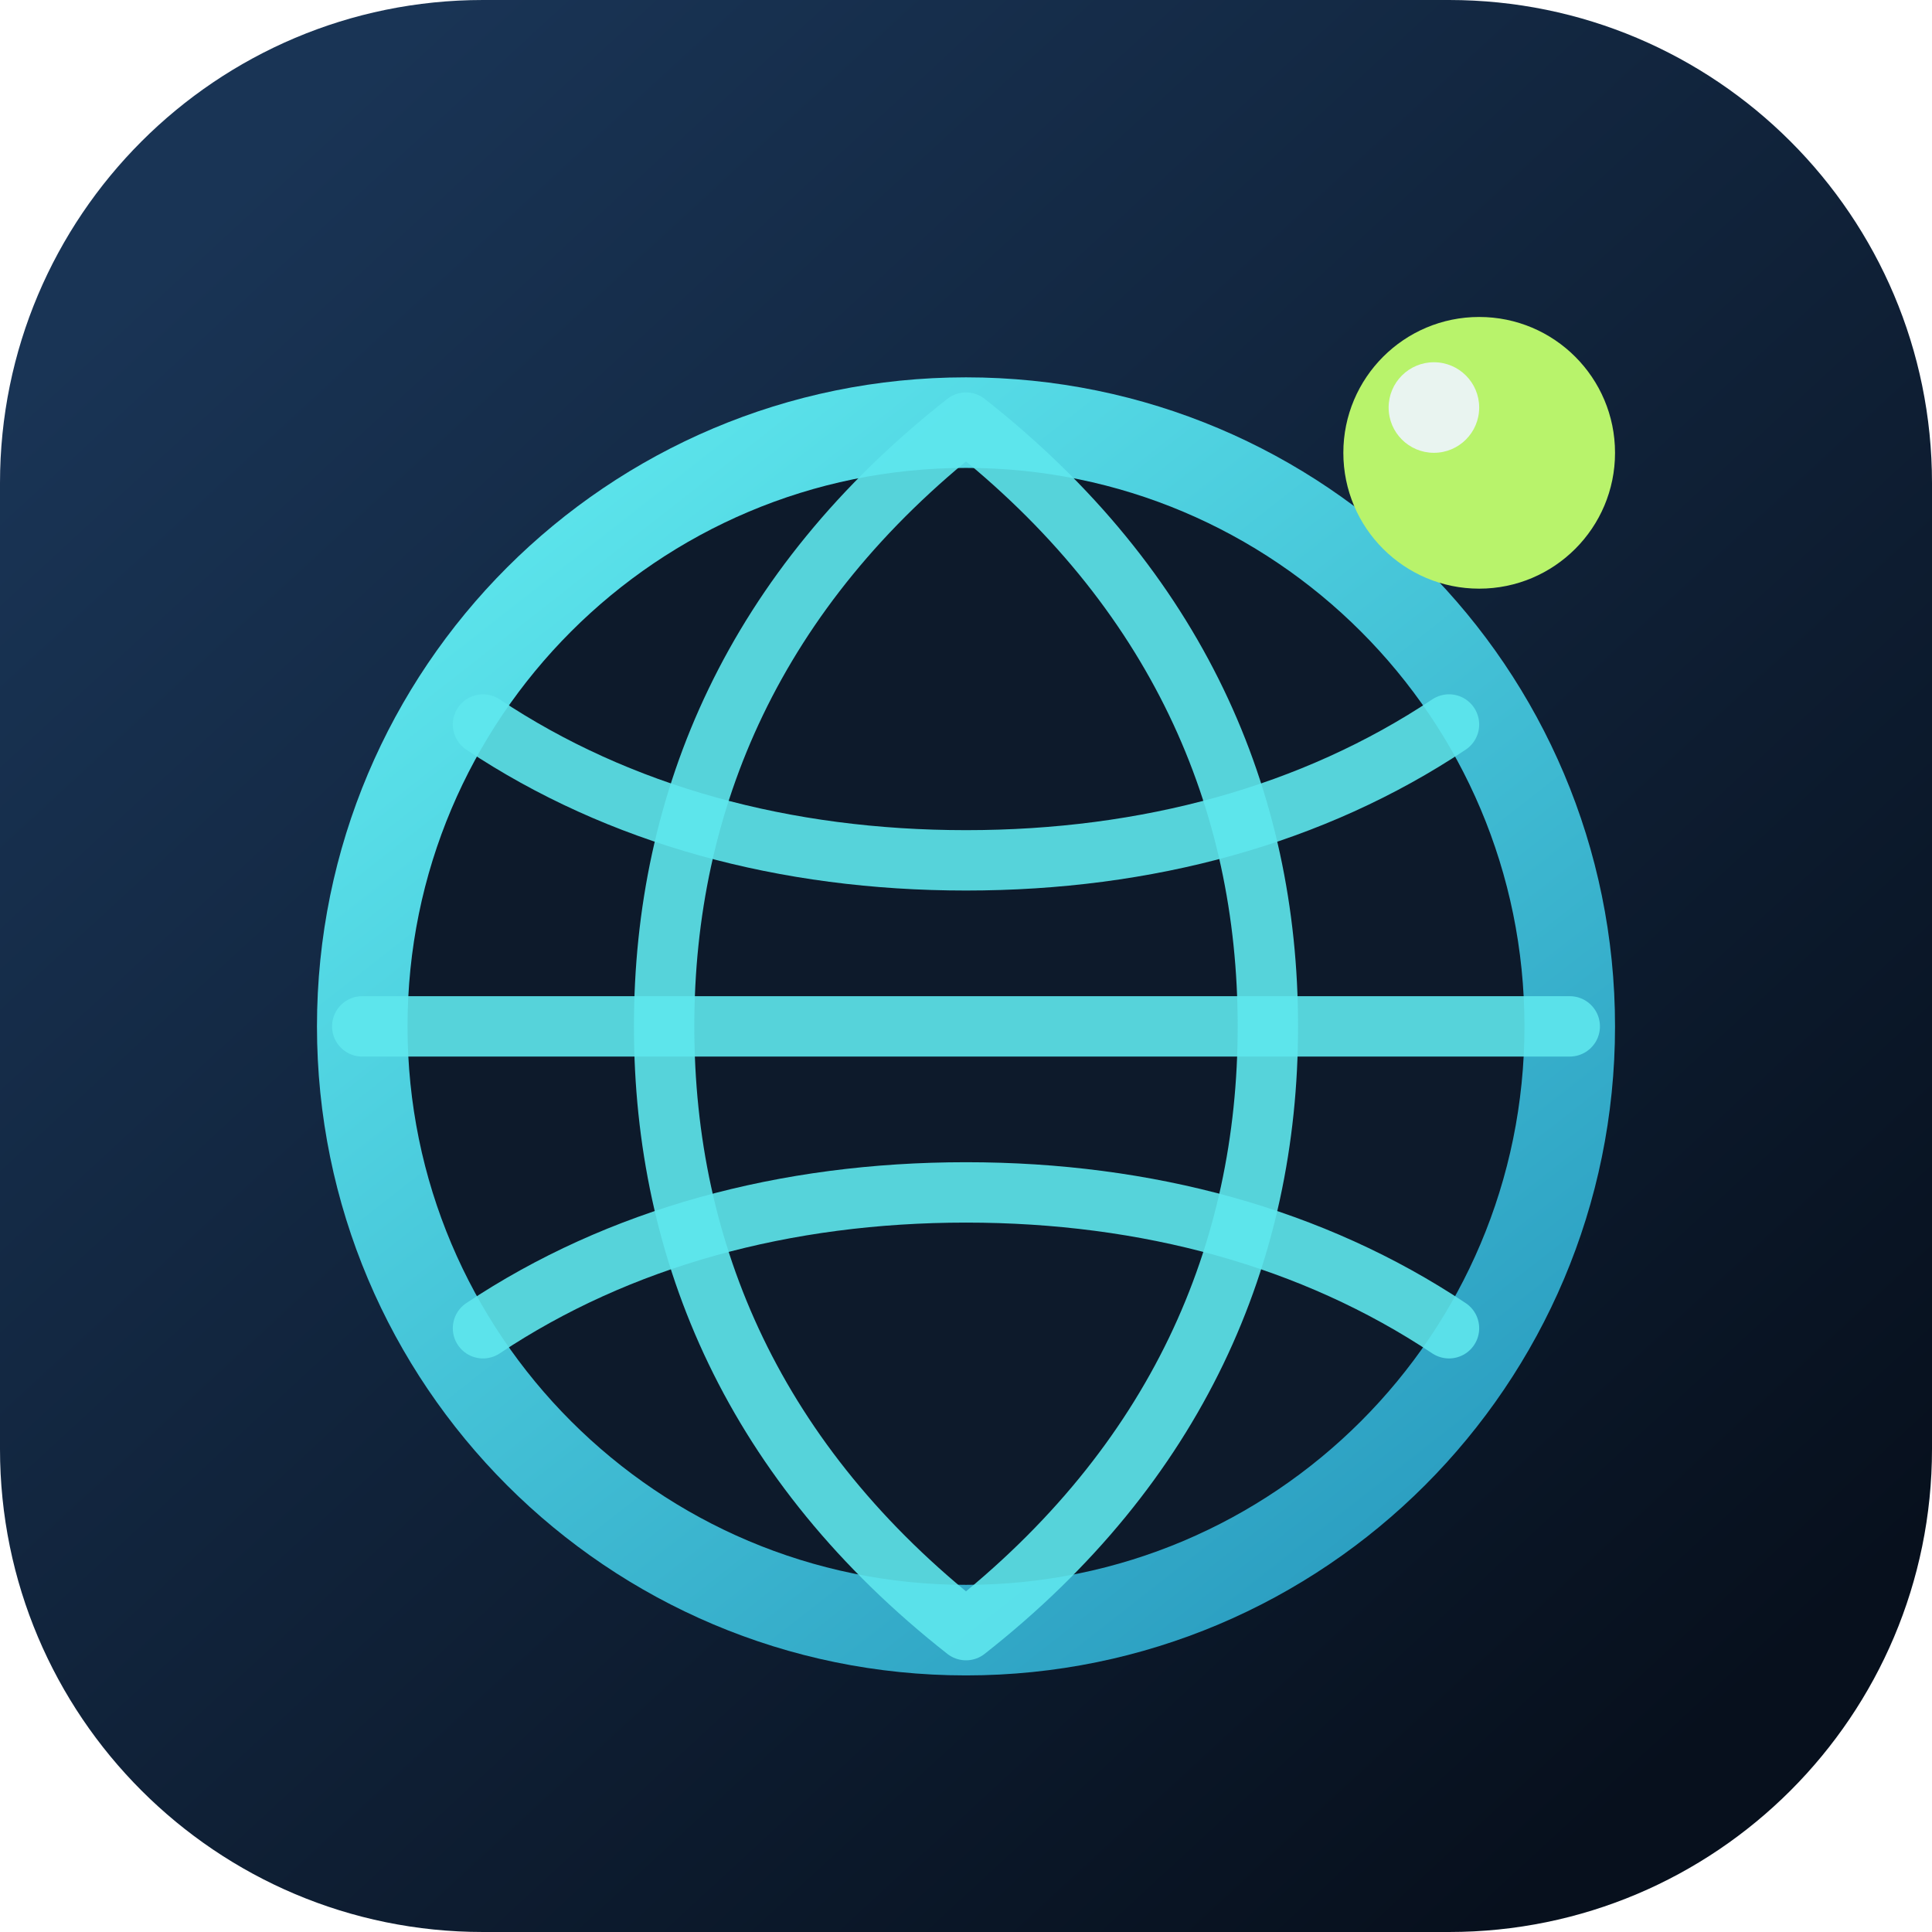
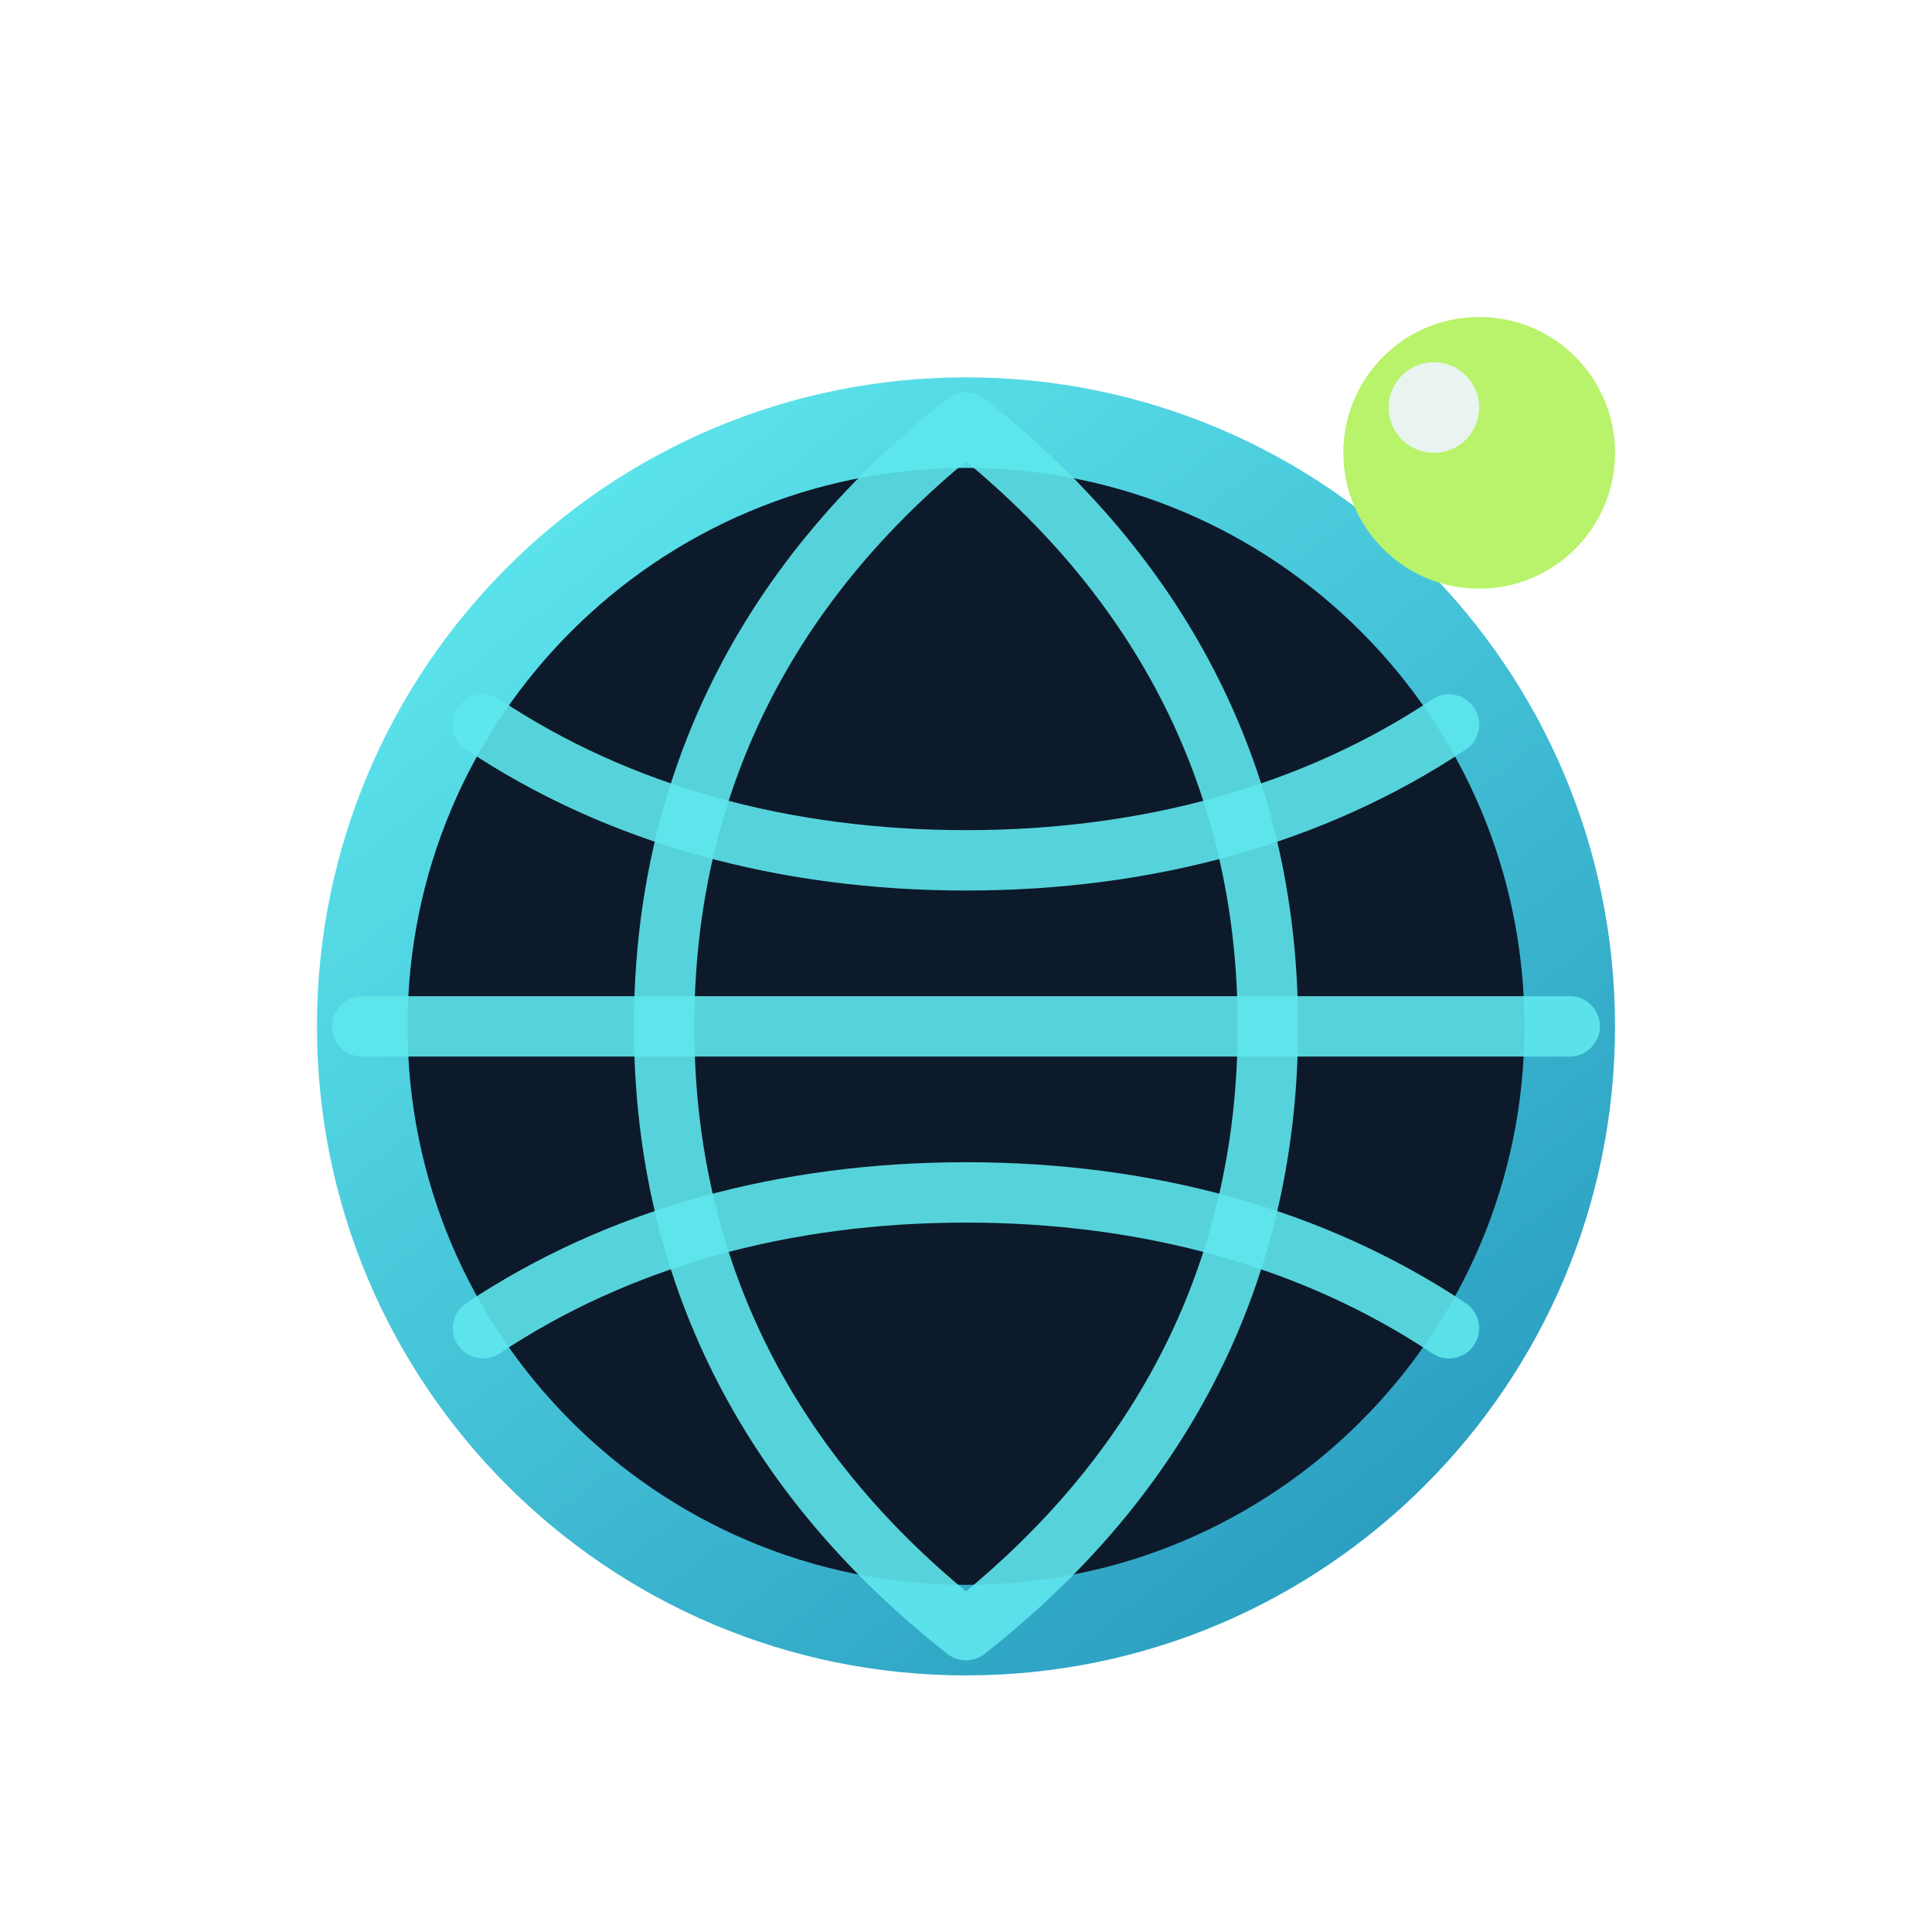
<svg xmlns="http://www.w3.org/2000/svg" width="64" height="64" viewBox="0 0 64 64" role="img" aria-labelledby="title">
  <defs>
-     <linearGradient id="tile" x1="8" y1="6" x2="56" y2="58" gradientUnits="userSpaceOnUse">
-       <stop stop-color="#193455" />
-       <stop offset="1" stop-color="#07101d" />
-     </linearGradient>
    <linearGradient id="globe" x1="18" y1="14" x2="47" y2="51" gradientUnits="userSpaceOnUse">
      <stop stop-color="#5ee7ed" />
      <stop offset="1" stop-color="#2b9ec1" />
    </linearGradient>
  </defs>
-   <rect width="64" height="64" rx="16" fill="url(#tile)" />
  <circle cx="32" cy="34" r="20" fill="#0d1a2b" stroke="url(#globe)" stroke-width="3" />
  <path d="M12 34h40M16 24c4.5 3 10 4.5 16 4.5S43.5 27 48 24M16 44c4.5-3 10-4.5 16-4.5S43.5 41 48 44" fill="none" stroke="#5ee7ed" stroke-linecap="round" stroke-width="2" opacity=".9" />
  <path d="M32 14c-7 5.5-10 12.5-10 20s3 14.5 10 20M32 14c7 5.5 10 12.5 10 20s-3 14.5-10 20" fill="none" stroke="#5ee7ed" stroke-linecap="round" stroke-width="2" opacity=".9" />
  <circle cx="49" cy="15" r="4.5" fill="#b8f36b" />
  <circle cx="47.5" cy="13.5" r="1.5" fill="#eef4ff" opacity=".9" />
</svg>
